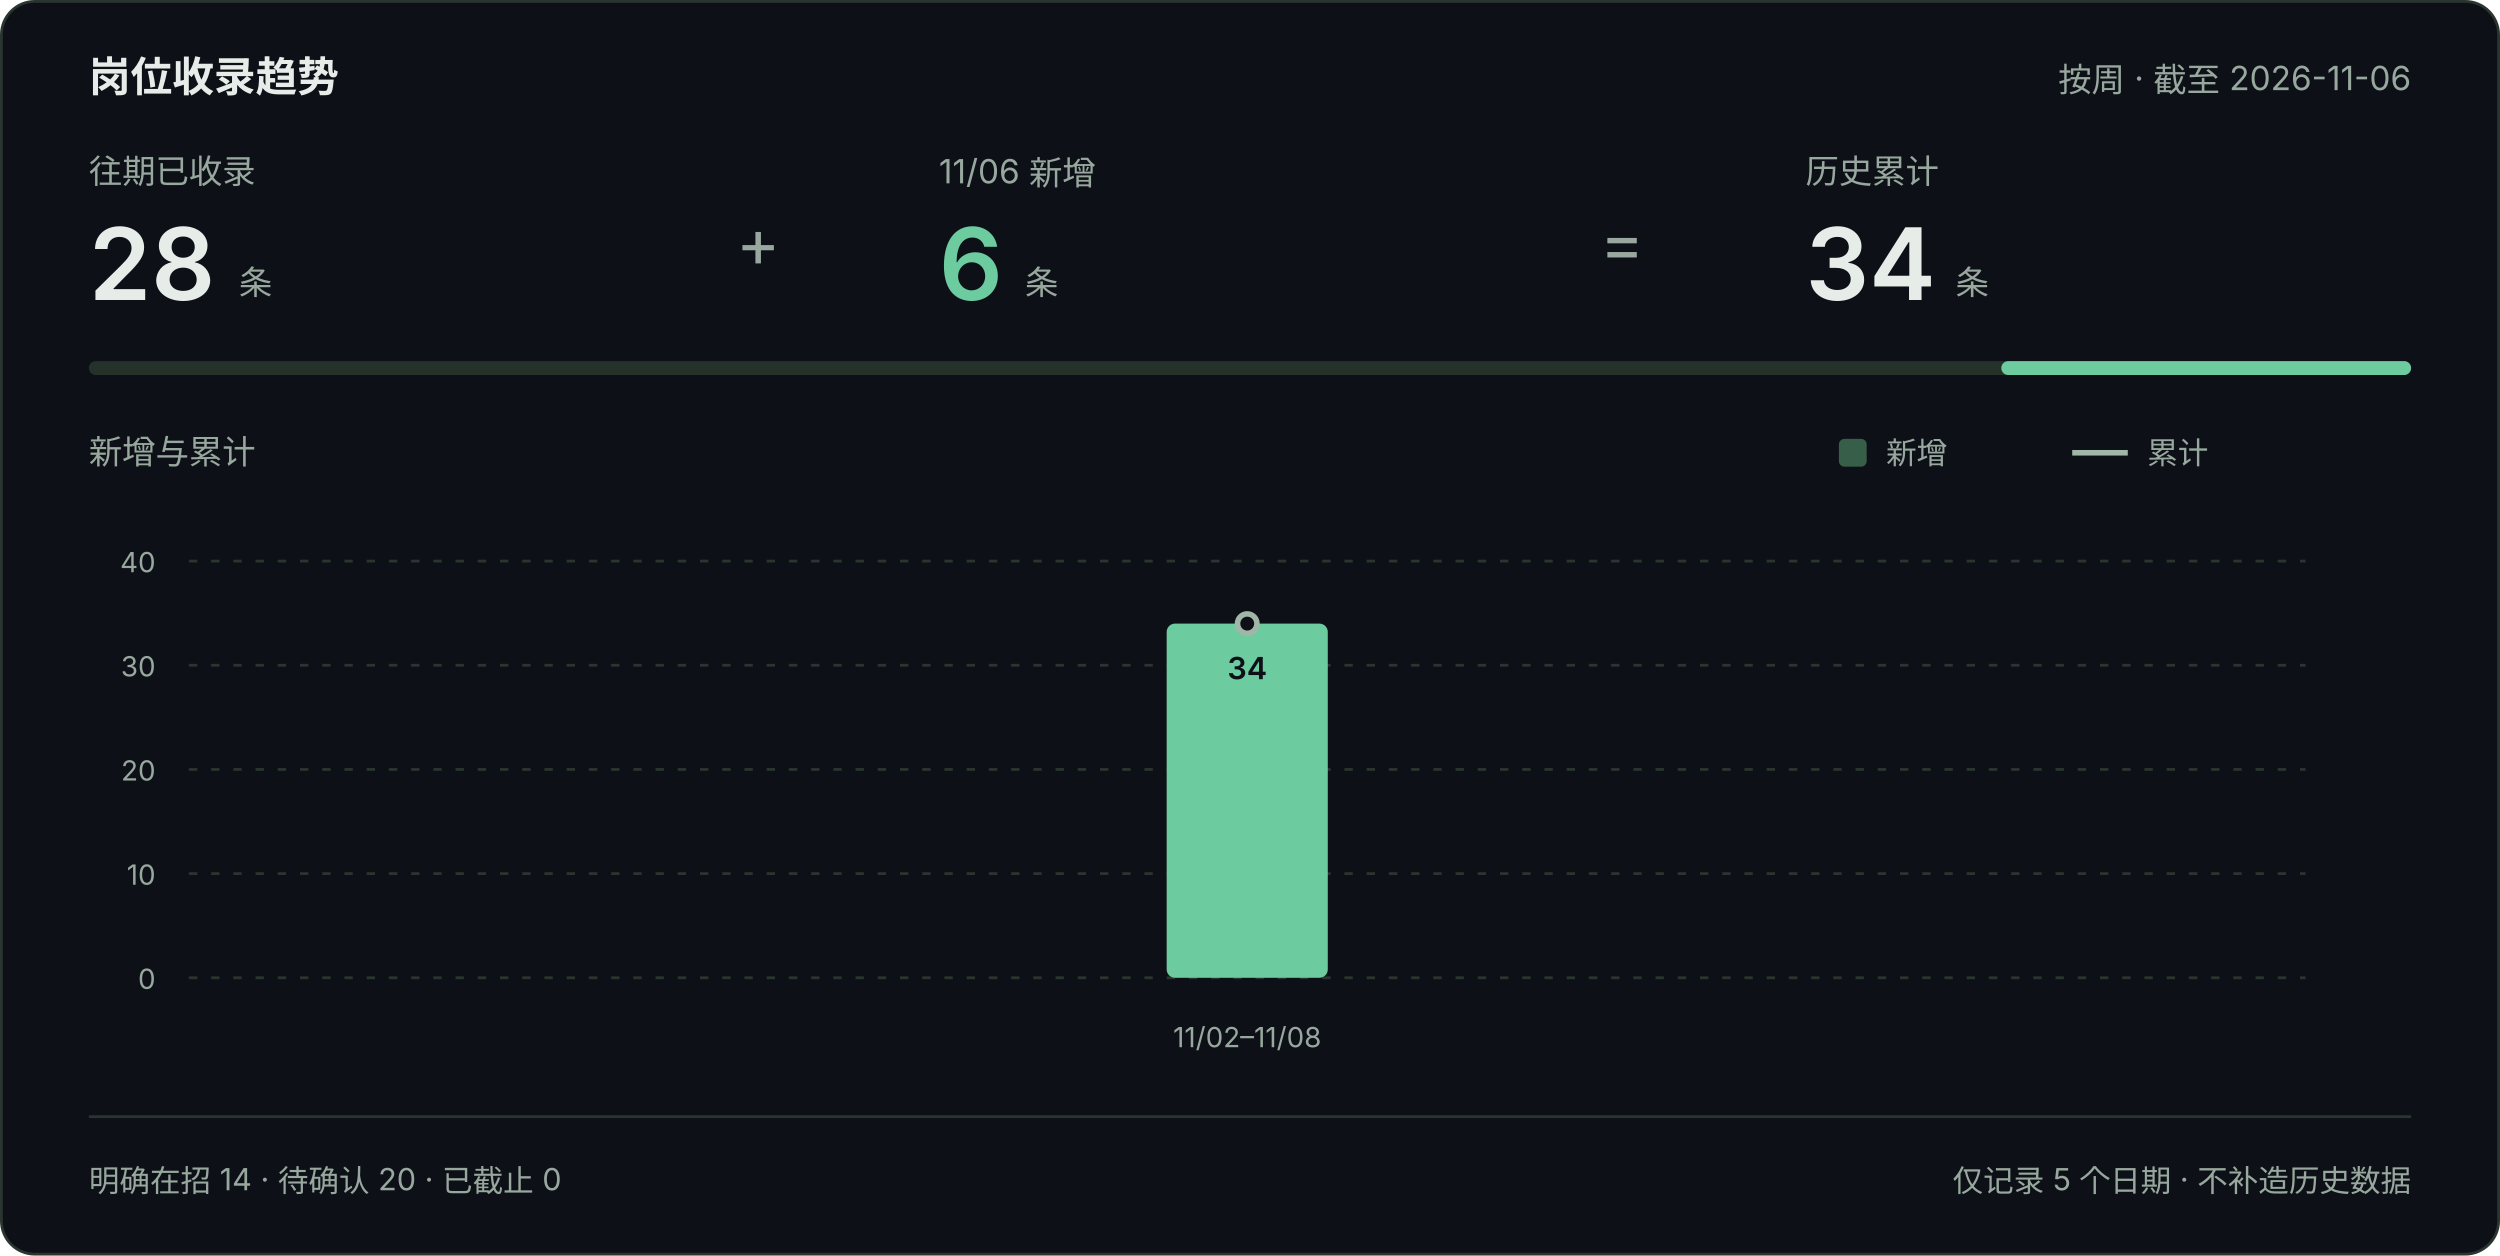
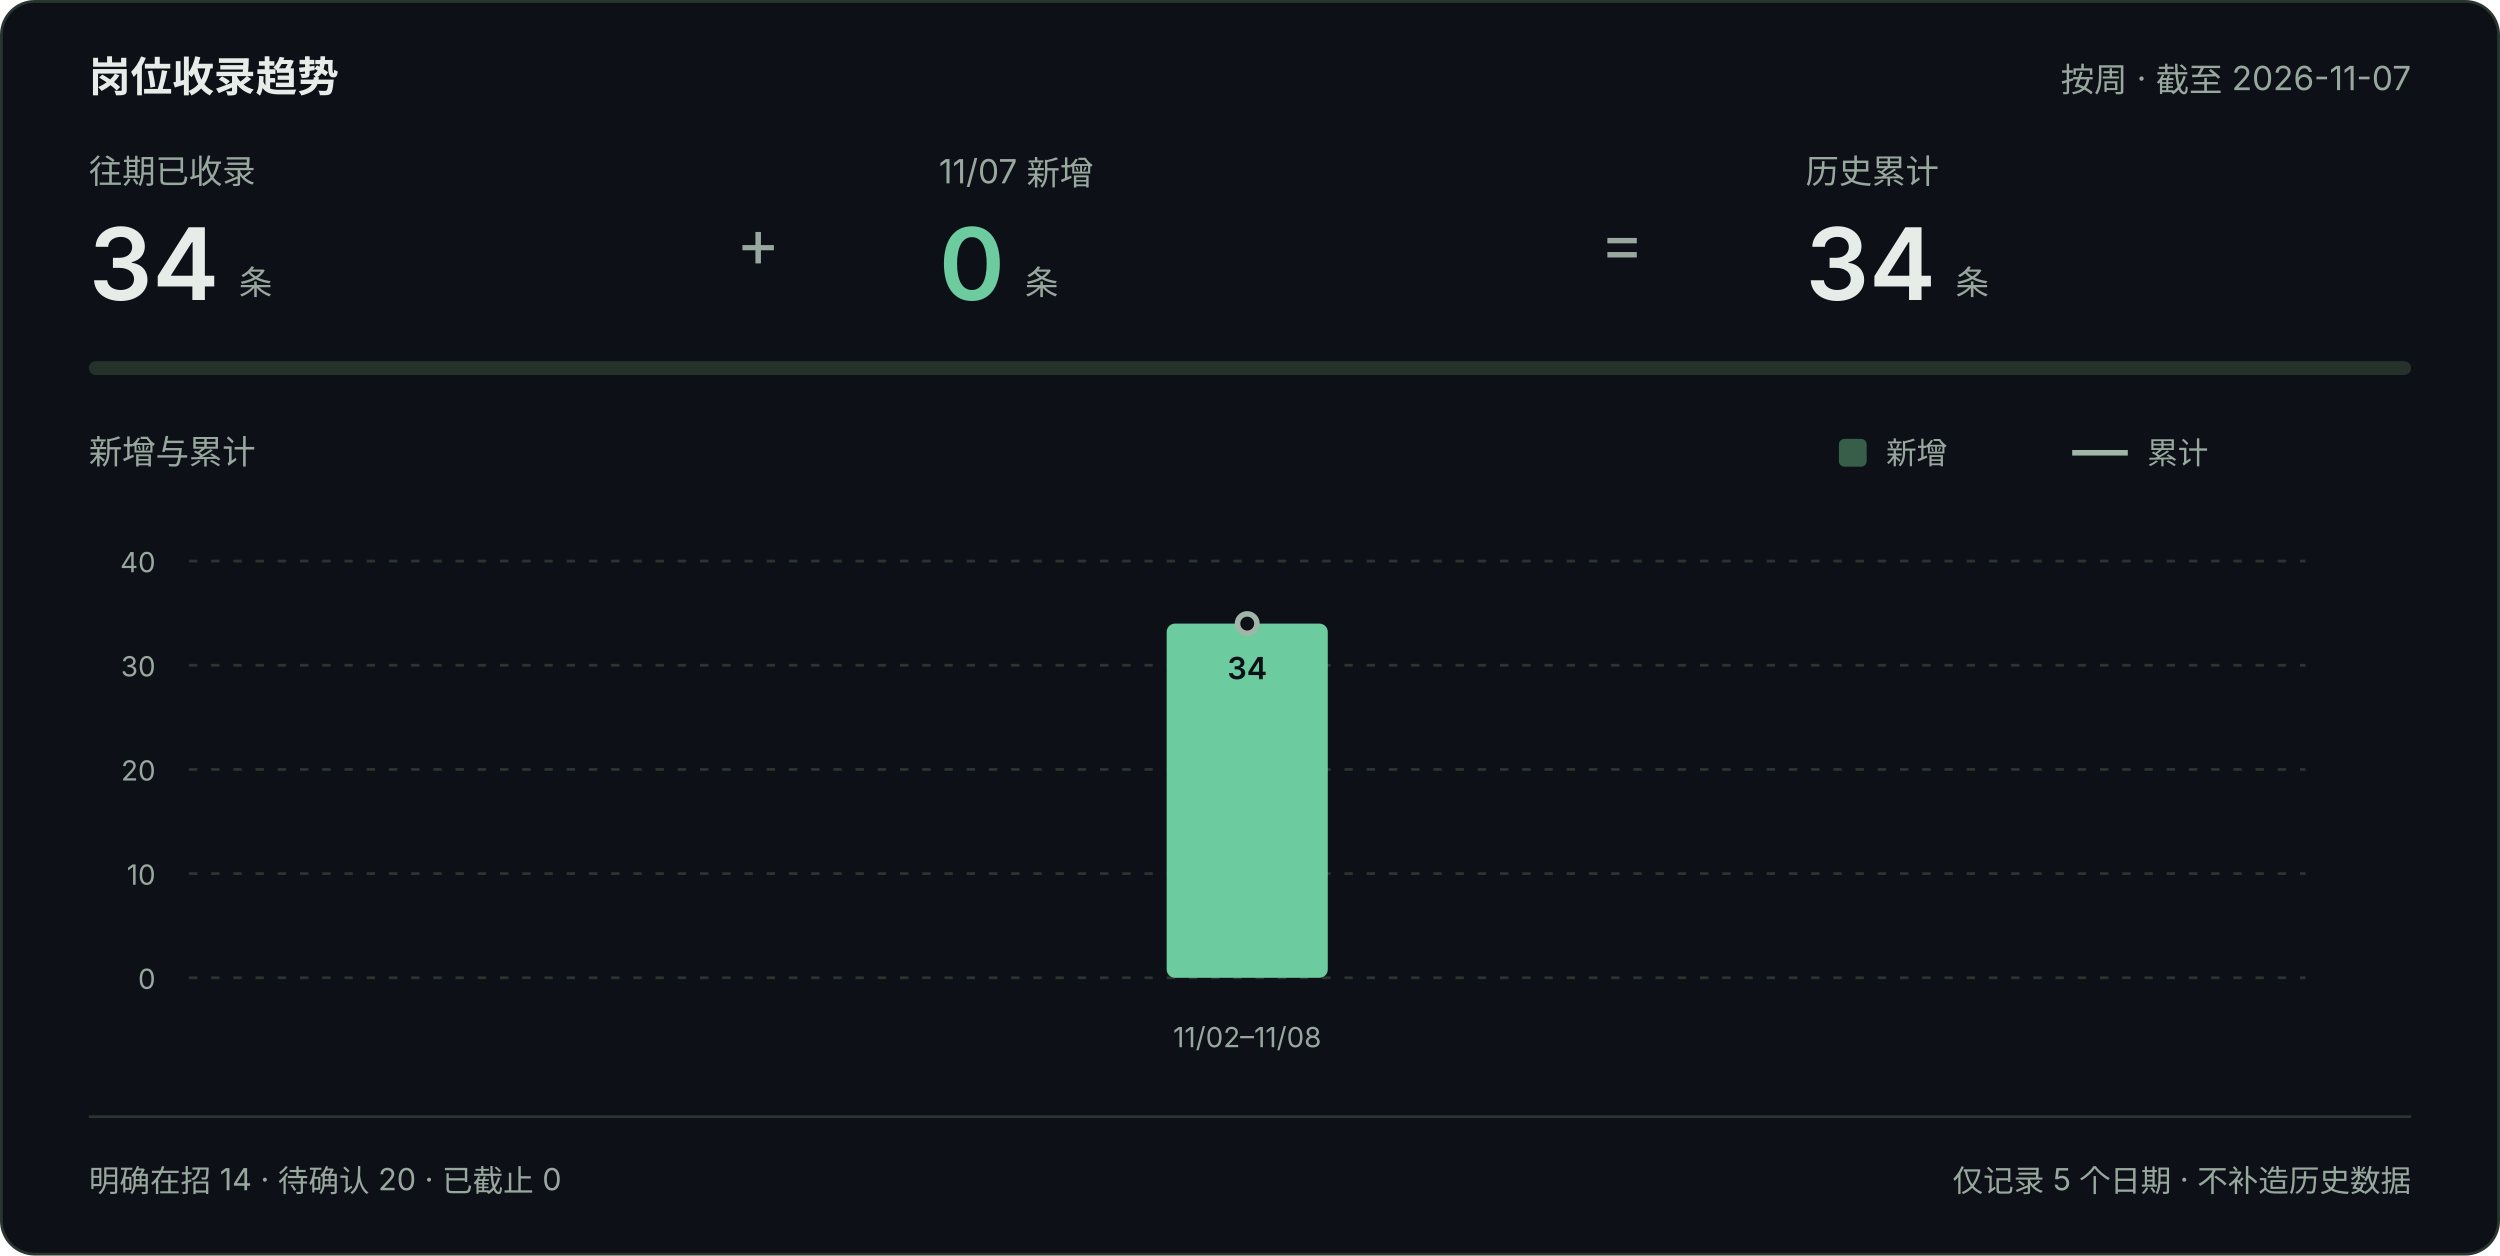
<svg xmlns="http://www.w3.org/2000/svg" width="900" height="452" viewBox="0 0 900 452" role="img" aria-labelledby="title desc">
  <rect x=".5" y=".5" width="899" height="451" rx="12" fill="#0d1117" stroke="#29352e" />
  <g font-family="-apple-system,BlinkMacSystemFont,Segoe UI,PingFang SC,Microsoft YaHei,sans-serif">
    <text x="32" y="33" fill="#e6ede8" font-size="15" font-weight="600" text-anchor="start">岗位收录趋势</text>
-     <text x="868" y="33" fill="#98a89e" font-size="12" font-weight="400" text-anchor="end">按周 · 截至 2026-11-06</text>
+     <text x="868" y="33" fill="#98a89e" font-size="12" font-weight="400" text-anchor="end">按周 · 截至 2026-11-07</text>
    <text x="32" y="66" fill="#98a89e" font-size="12" font-weight="400" text-anchor="start">往期已收录</text>
-     <text x="32" y="108" fill="#e6ede8" font-size="36" font-weight="600" text-anchor="start">28</text>
+     <text x="32" y="108" fill="#e6ede8" font-size="36" font-weight="600" text-anchor="start">34</text>
    <text x="86" y="106" fill="#98a89e" font-size="12" font-weight="400" text-anchor="start">条</text>
-     <text x="338" y="66" fill="#98a89e" font-size="12" font-weight="400" text-anchor="start">11/06 新增</text>
-     <text x="338" y="108" fill="#6dcba0" font-size="36" font-weight="600" text-anchor="start">6</text>
+     <text x="338" y="66" fill="#98a89e" font-size="12" font-weight="400" text-anchor="start">11/07 新增</text>
+     <text x="338" y="108" fill="#6dcba0" font-size="36" font-weight="600" text-anchor="start">0</text>
    <text x="369" y="106" fill="#98a89e" font-size="12" font-weight="400" text-anchor="start">条</text>
    <text x="650" y="66" fill="#98a89e" font-size="12" font-weight="400" text-anchor="start">历史累计</text>
    <text x="650" y="108" fill="#e6ede8" font-size="36" font-weight="600" text-anchor="start">34</text>
    <text x="704" y="106" fill="#98a89e" font-size="12" font-weight="400" text-anchor="start">条</text>
    <text x="265" y="96" fill="#98a89e" font-size="24" font-weight="400" text-anchor="start">+</text>
    <text x="576" y="96" fill="#98a89e" font-size="24" font-weight="400" text-anchor="start">=</text>
    <rect x="32" y="130" width="836" height="5" rx="2.5" fill="#25322a" />
-     <rect x="720.47" y="130" width="147.53" height="5" rx="2.5" fill="#6dcba0" />
    <text x="32" y="167" fill="#98a89e" font-size="12" font-weight="400" text-anchor="start">新增与累计</text>
    <rect x="662" y="158" width="10" height="10" rx="2" fill="#375e49" />
    <text x="679" y="167" fill="#98a89e" font-size="11" font-weight="400" text-anchor="start">新增</text>
    <line x1="746" y1="163" x2="766" y2="163" stroke="#a0b7a8" stroke-width="2" />
    <text x="773" y="167" fill="#98a89e" font-size="11" font-weight="400" text-anchor="start">累计</text>
    <line x1="68" y1="352.0" x2="830" y2="352.0" stroke="#29352e" stroke-dasharray="3 5" />
    <text x="56" y="356.0" fill="#98a89e" font-size="10" font-weight="400" text-anchor="end">0</text>
    <line x1="68" y1="314.5" x2="830" y2="314.5" stroke="#29352e" stroke-dasharray="3 5" />
    <text x="56" y="318.5" fill="#98a89e" font-size="10" font-weight="400" text-anchor="end">10</text>
    <line x1="68" y1="277.0" x2="830" y2="277.0" stroke="#29352e" stroke-dasharray="3 5" />
    <text x="56" y="281.0" fill="#98a89e" font-size="10" font-weight="400" text-anchor="end">20</text>
    <line x1="68" y1="239.5" x2="830" y2="239.5" stroke="#29352e" stroke-dasharray="3 5" />
    <text x="56" y="243.5" fill="#98a89e" font-size="10" font-weight="400" text-anchor="end">30</text>
    <line x1="68" y1="202.0" x2="830" y2="202.0" stroke="#29352e" stroke-dasharray="3 5" />
    <text x="56" y="206.0" fill="#98a89e" font-size="10" font-weight="400" text-anchor="end">40</text>
    <rect x="420.00" y="224.50" width="58.00" height="127.50" rx="3" fill="#6dcba0" />
    <text x="449.0" y="244.5" fill="#0d1117" font-size="11" font-weight="600" text-anchor="middle">34</text>
    <text x="449.0" y="377" fill="#98a89e" font-size="10" font-weight="400" text-anchor="middle">11/02–11/08</text>
    <polyline points="449.00,224.50" fill="none" stroke="#a0b7a8" stroke-width="2" stroke-linejoin="round" />
    <circle cx="449.00" cy="224.50" r="3.5" fill="#0d1117" stroke="#a0b7a8" stroke-width="2" />
    <line x1="32" y1="402" x2="868" y2="402" stroke="#29352e" />
    <text x="32" y="429" fill="#98a89e" font-size="11" font-weight="400" text-anchor="start">明确在招 14   ·   待确认 20   ·   已截止 0</text>
    <text x="868" y="429" fill="#98a89e" font-size="11" font-weight="400" text-anchor="end">仅记录 5 个日期 · 不补造历史数据</text>
  </g>
</svg>
